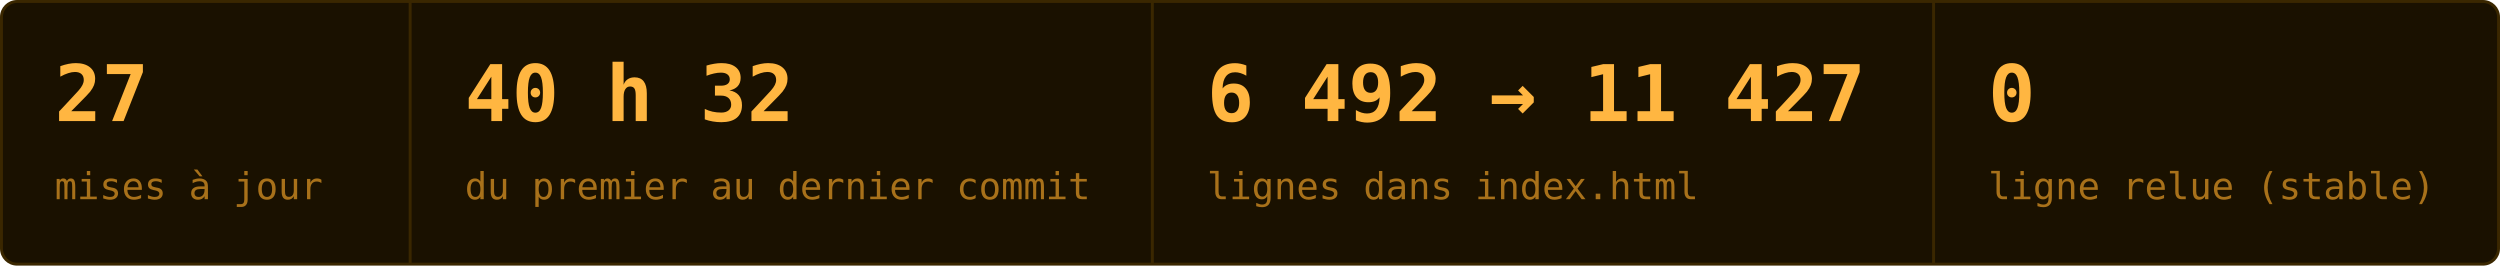
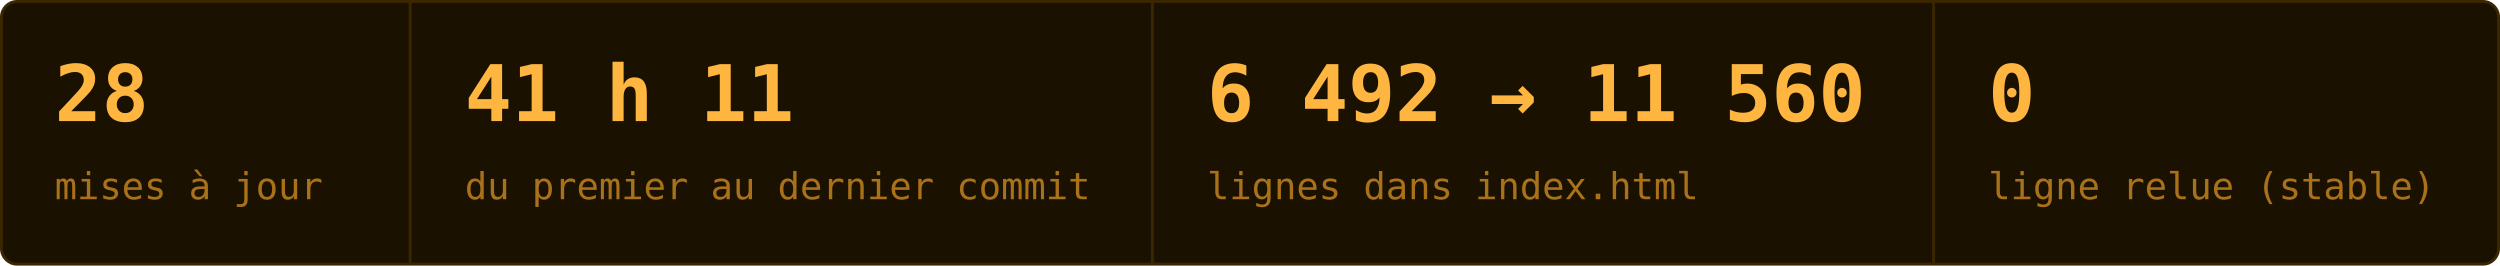
- <svg xmlns="http://www.w3.org/2000/svg" width="1280" height="136" viewBox="0 0 1280 136" role="img" aria-label="En chiffres : 27 mises à jour, 40 h 32 du premier au dernier commit, 6 492 → 11 427 lignes dans index.html, 0 ligne relue (stable)">
+ <svg xmlns="http://www.w3.org/2000/svg" width="1280" height="136" viewBox="0 0 1280 136" role="img" aria-label="En chiffres : 28 mises à jour, 41 h 11 du premier au dernier commit, 6 492 → 11 560 lignes dans index.html, 0 ligne relue (stable)">
  <rect x=".75" y=".75" width="1278.5" height="134.5" rx="8" fill="#1a1100" stroke="#3a2700" stroke-width="1.5" />
-   <text x="28.0" y="62" font-family="'JetBrains Mono', 'Cascadia Mono', Consolas, Menlo, 'DejaVu Sans Mono', monospace" font-size="40" font-weight="700" fill="#ffb641">27</text>
+   <text x="28.0" y="62" font-family="'JetBrains Mono', 'Cascadia Mono', Consolas, Menlo, 'DejaVu Sans Mono', monospace" font-size="40" font-weight="700" fill="#ffb641">28</text>
  <text x="28.0" y="102" font-family="'JetBrains Mono', 'Cascadia Mono', Consolas, Menlo, 'DejaVu Sans Mono', monospace" font-size="19" fill="#a8711a">mises à jour</text>
  <line x1="210.0" y1="1" x2="210.0" y2="135" stroke="#3a2700" stroke-width="1.5" />
-   <text x="238.0" y="62" font-family="'JetBrains Mono', 'Cascadia Mono', Consolas, Menlo, 'DejaVu Sans Mono', monospace" font-size="40" font-weight="700" fill="#ffb641">40 h 32</text>
+   <text x="238.0" y="62" font-family="'JetBrains Mono', 'Cascadia Mono', Consolas, Menlo, 'DejaVu Sans Mono', monospace" font-size="40" font-weight="700" fill="#ffb641">41 h 11</text>
  <text x="238.0" y="102" font-family="'JetBrains Mono', 'Cascadia Mono', Consolas, Menlo, 'DejaVu Sans Mono', monospace" font-size="19" fill="#a8711a">du premier au dernier commit</text>
  <line x1="590.0" y1="1" x2="590.0" y2="135" stroke="#3a2700" stroke-width="1.5" />
-   <text x="618.0" y="62" font-family="'JetBrains Mono', 'Cascadia Mono', Consolas, Menlo, 'DejaVu Sans Mono', monospace" font-size="40" font-weight="700" fill="#ffb641">6 492 → 11 427</text>
+   <text x="618.0" y="62" font-family="'JetBrains Mono', 'Cascadia Mono', Consolas, Menlo, 'DejaVu Sans Mono', monospace" font-size="40" font-weight="700" fill="#ffb641">6 492 → 11 560</text>
  <text x="618.0" y="102" font-family="'JetBrains Mono', 'Cascadia Mono', Consolas, Menlo, 'DejaVu Sans Mono', monospace" font-size="19" fill="#a8711a">lignes dans index.html</text>
  <line x1="990.0" y1="1" x2="990.0" y2="135" stroke="#3a2700" stroke-width="1.5" />
  <text x="1018.0" y="62" font-family="'JetBrains Mono', 'Cascadia Mono', Consolas, Menlo, 'DejaVu Sans Mono', monospace" font-size="40" font-weight="700" fill="#ffb641">0</text>
  <text x="1018.0" y="102" font-family="'JetBrains Mono', 'Cascadia Mono', Consolas, Menlo, 'DejaVu Sans Mono', monospace" font-size="19" fill="#a8711a">ligne relue (stable)</text>
</svg>
